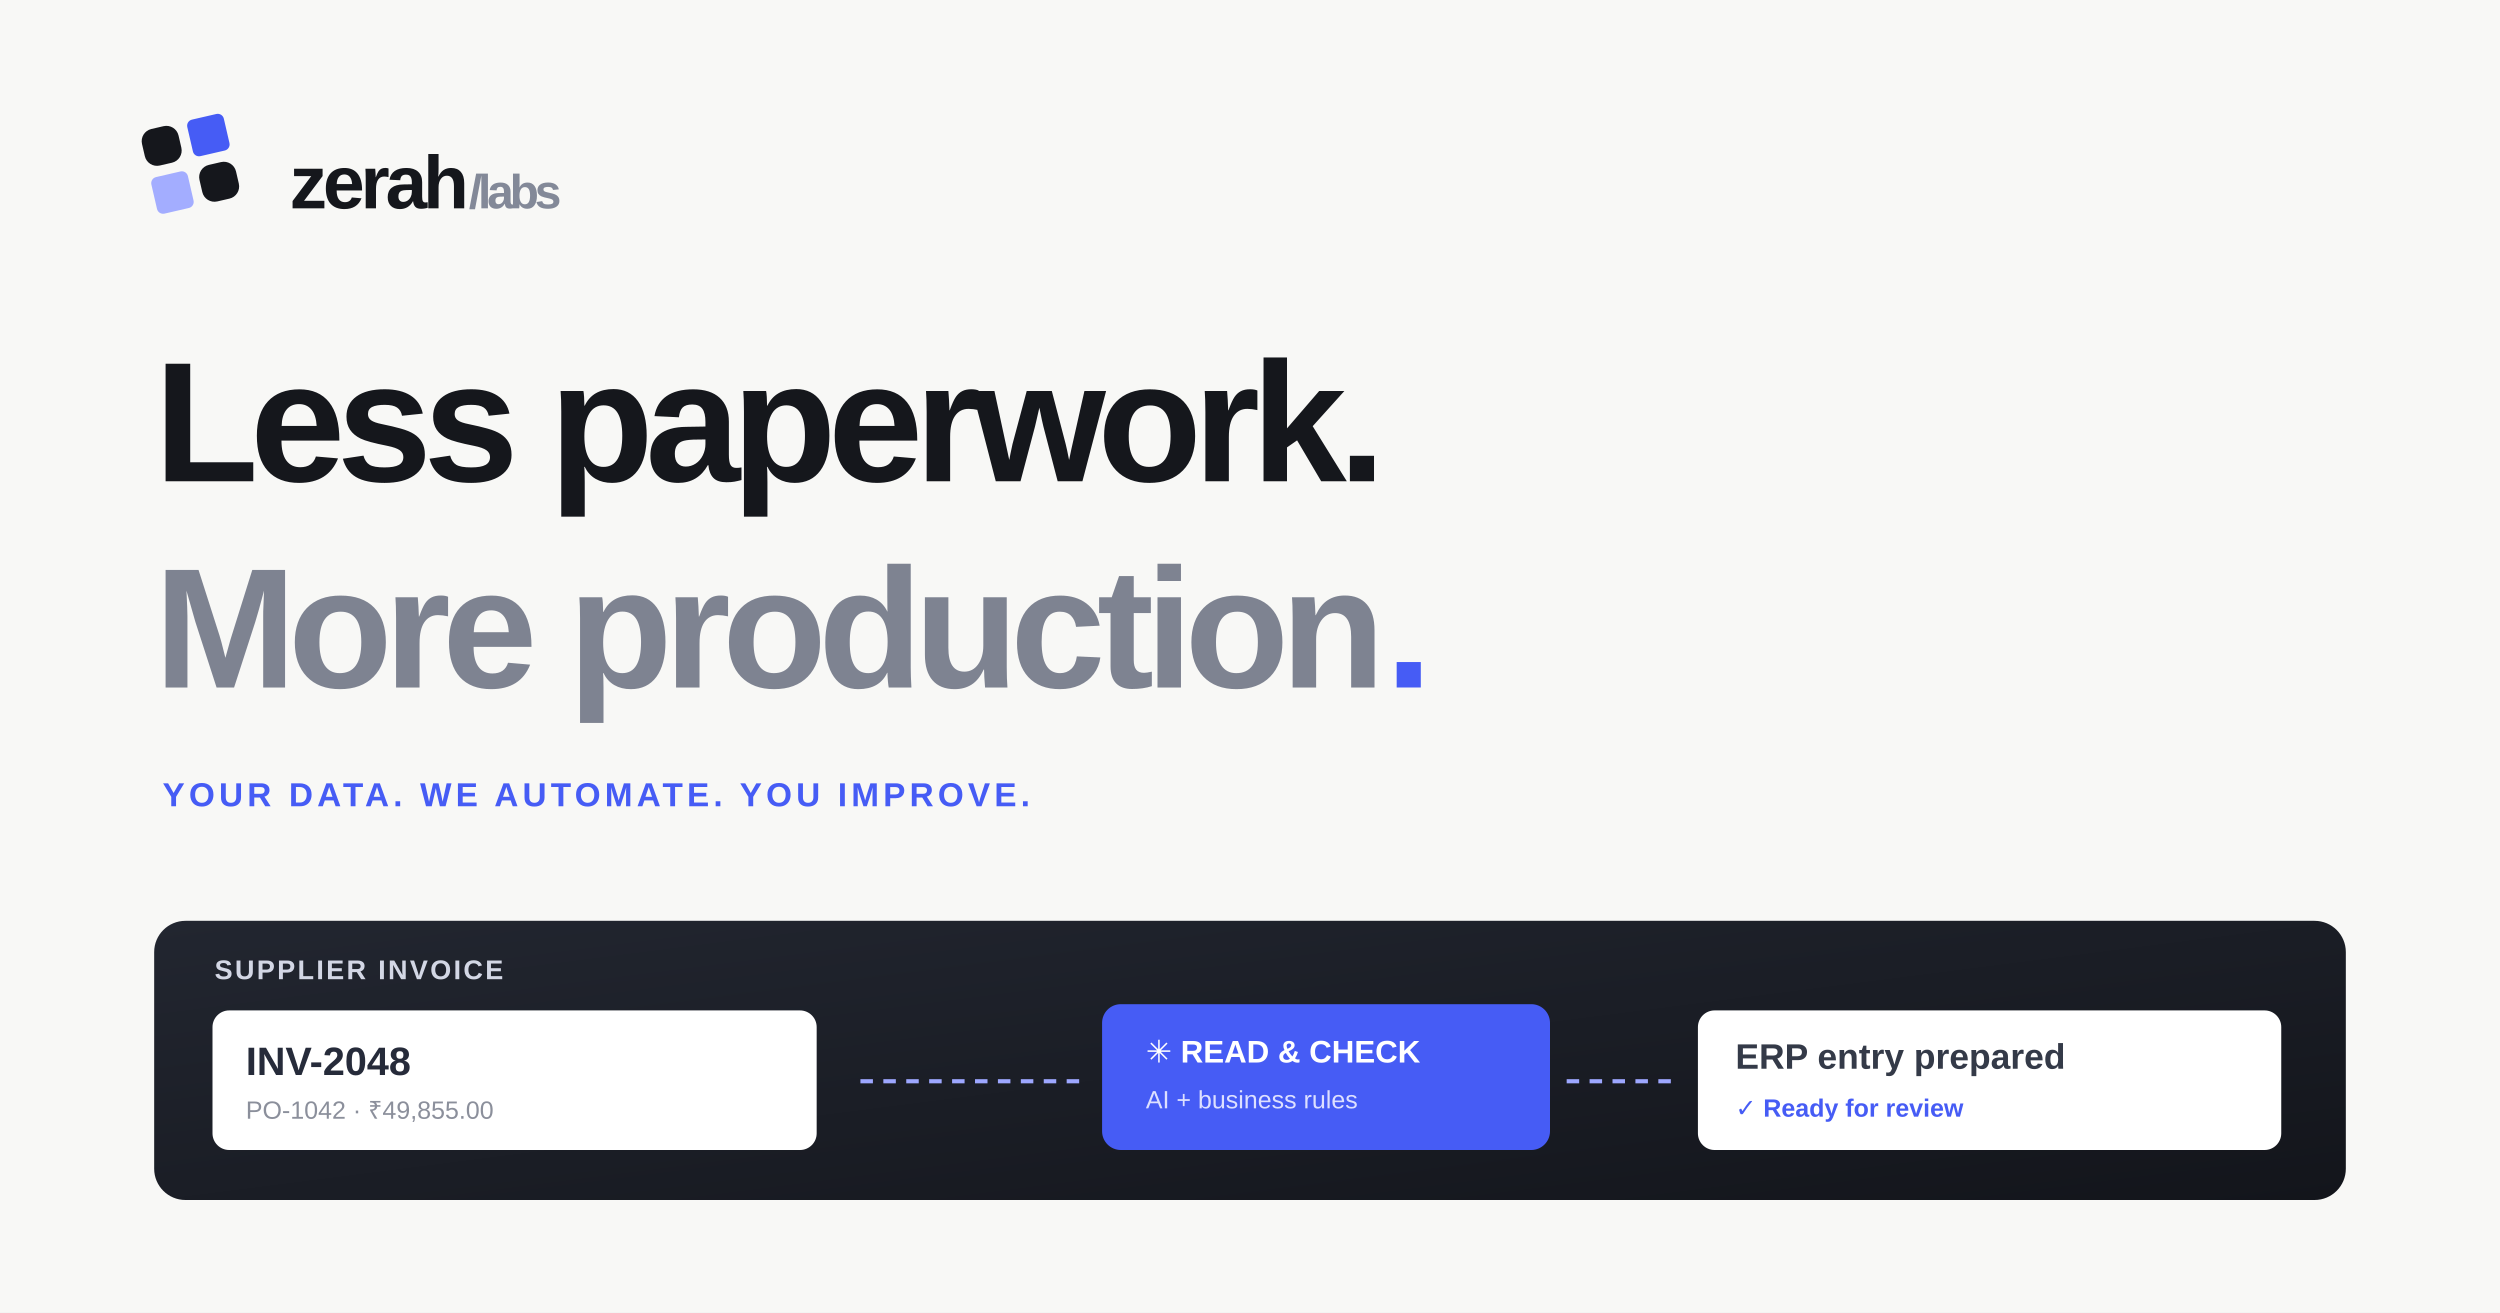
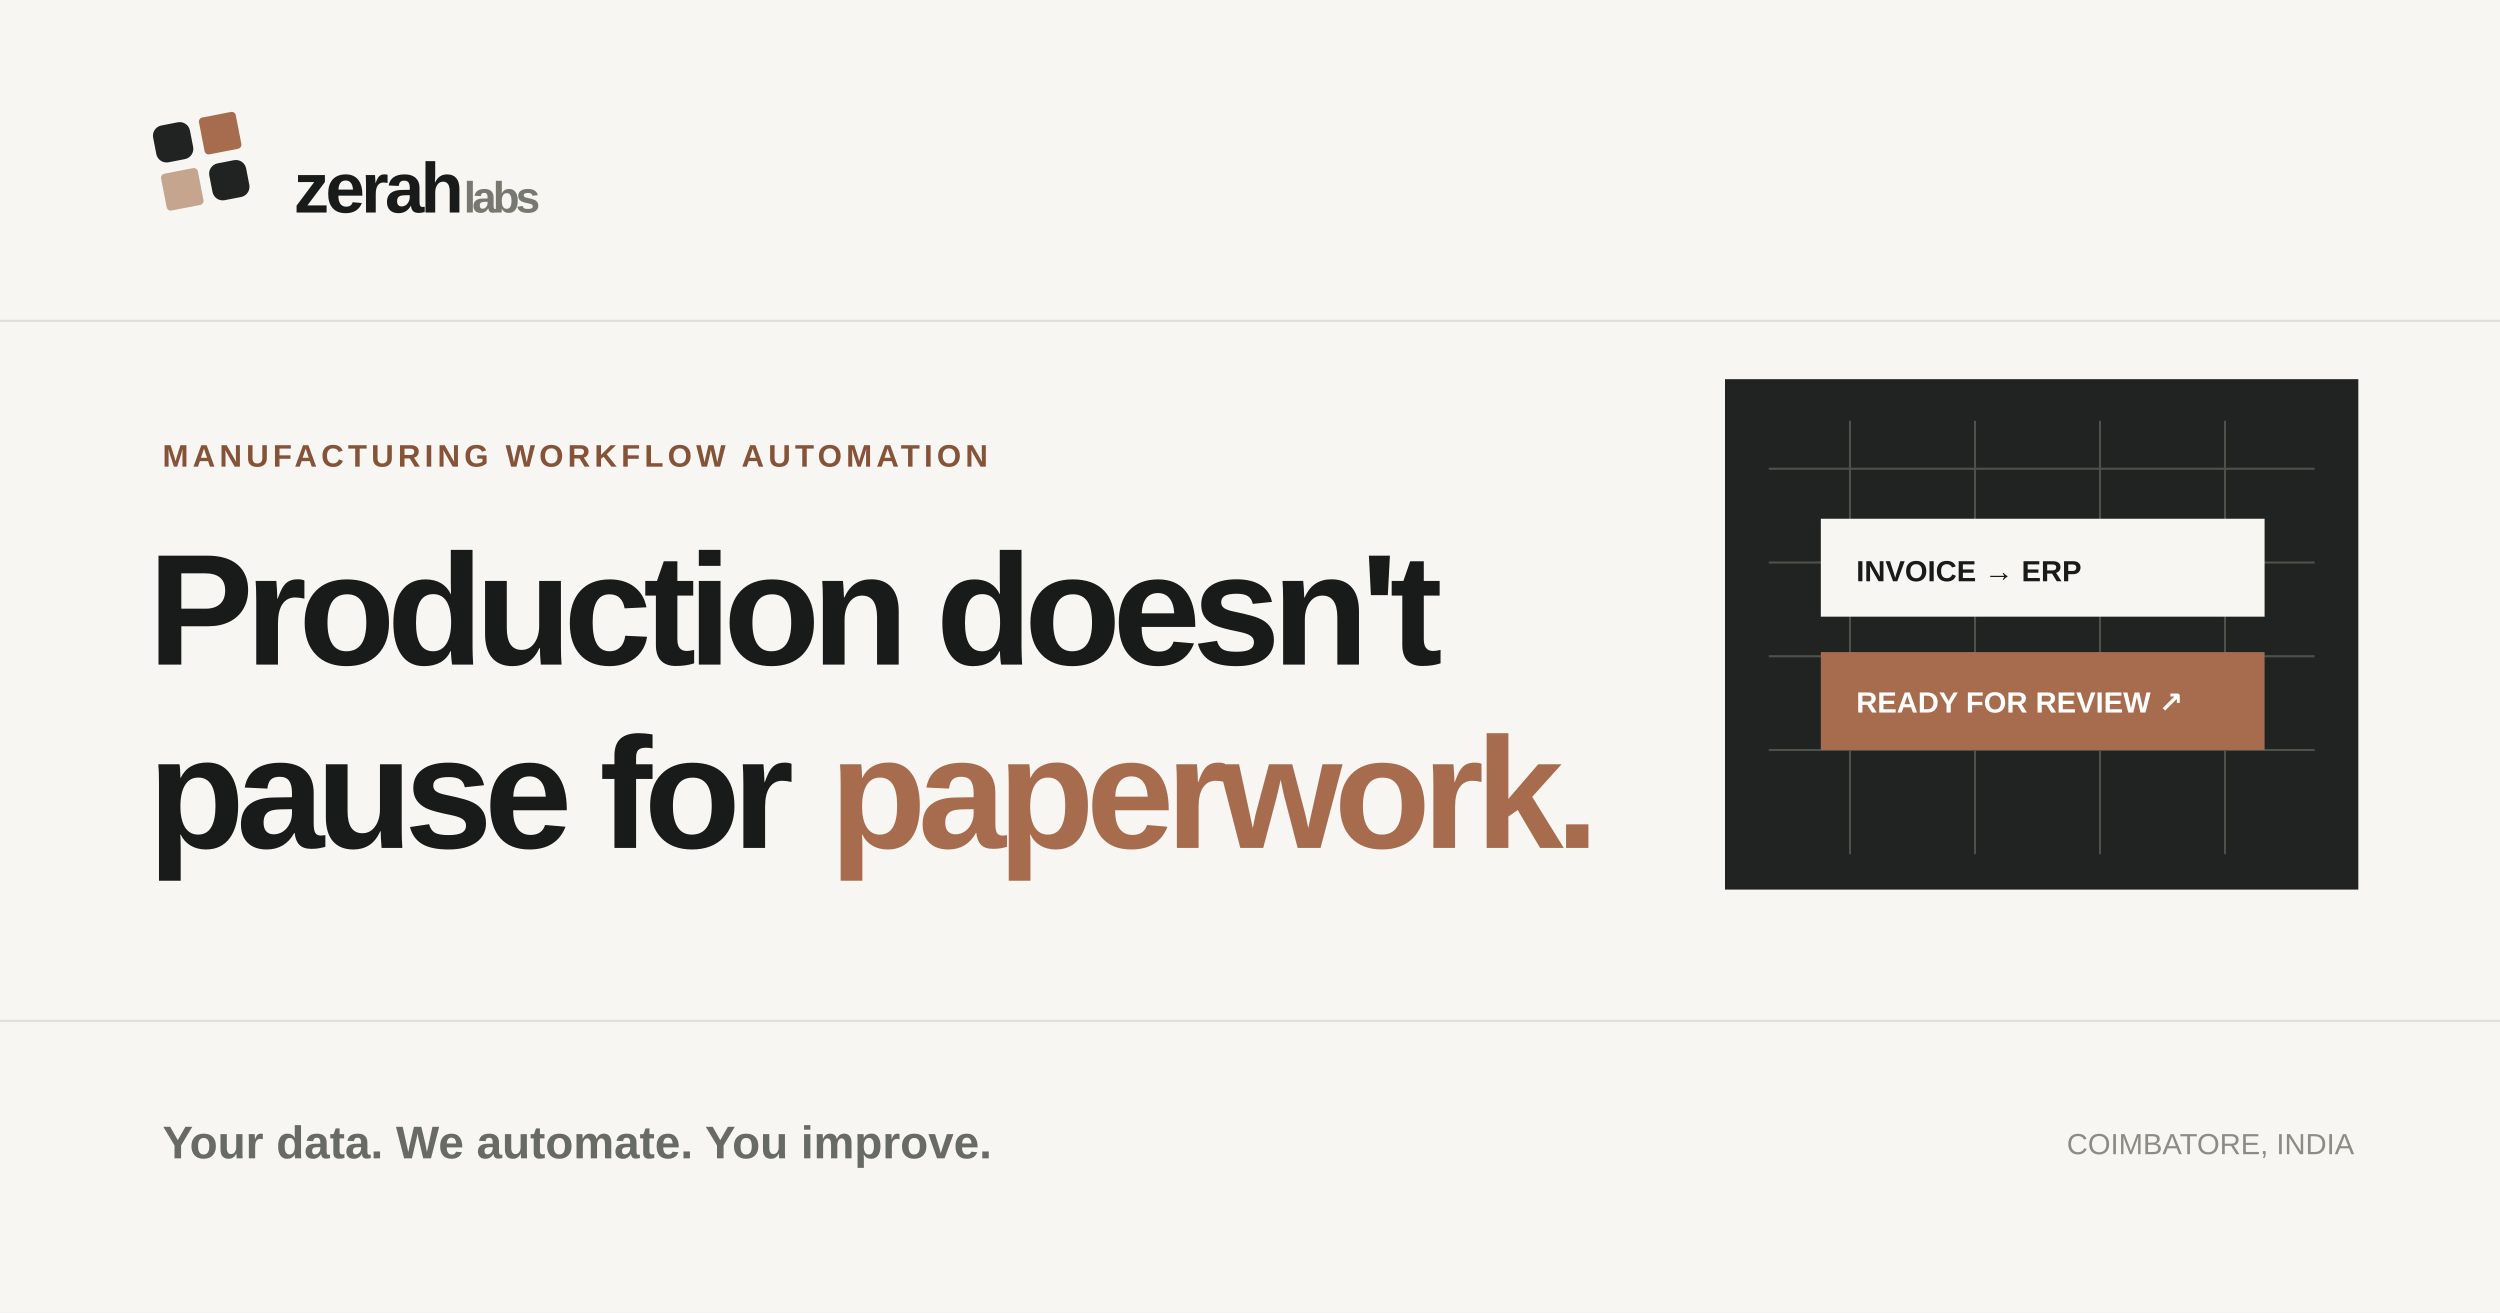
- <svg xmlns="http://www.w3.org/2000/svg" width="1200" height="630" viewBox="0 0 1200 630" role="img" aria-label="Zerah Labs — Less paperwork. More production.">
-   <defs>
-     <linearGradient id="shade" x1="0" y1="0" x2="1" y2="1">
-       <stop stop-color="#222630" />
-       <stop offset="1" stop-color="#13151B" />
-     </linearGradient>
-   </defs>
-   <rect width="1200" height="630" fill="#F8F8F6" />
-   <g transform="translate(71 58) rotate(-13 21 21)">
-     <rect x="0" y="0" width="18" height="18" rx="6" fill="#15171C" />
-     <rect x="23" y="0" width="18" height="18" rx="3" fill="#465CF5" />
-     <rect x="0" y="23" width="18" height="18" rx="3" fill="#A3ADFF" />
-     <rect x="23" y="23" width="18" height="18" rx="6" fill="#15171C" />
+ <svg xmlns="http://www.w3.org/2000/svg" width="1200" height="630" viewBox="0 0 1200 630" role="img" aria-label="Zerah Labs manufacturing automation">
+   <rect width="1200" height="630" fill="#F7F6F3" />
+   <path d="M0 154H1200M0 490H1200" stroke="#DFDDD7" />
+   <g transform="translate(76 57) rotate(-11 20 20)">
+     <rect x="0" y="0" width="18" height="18" rx="5" fill="#202321" />
+     <rect x="23" y="0" width="18" height="18" rx="2" fill="#A76C4D" />
+     <rect x="0" y="23" width="18" height="18" rx="2" fill="#C5A58D" />
+     <rect x="23" y="23" width="18" height="18" rx="5" fill="#202321" />
  </g>
-   <text x="139" y="100" fill="#15171C" font-family="Arial,sans-serif" font-weight="700" font-size="36" letter-spacing="-2">zerah<tspan fill="#838998" font-size="23">/labs</tspan>
+   <text x="141" y="102" font-family="Arial,sans-serif" fill="#191B1A" font-weight="700" font-size="34" letter-spacing="-1.8">zerah<tspan font-size="21" fill="#777870">labs</tspan>
  </text>
-   <text x="74" y="231" fill="#15171C" font-family="Arial,sans-serif" font-size="82" font-weight="700" letter-spacing="-4">Less paperwork.</text>
-   <text x="74" y="330" fill="#7E8391" font-family="Arial,sans-serif" font-size="82" font-weight="700" letter-spacing="-4">More production<tspan fill="#465CF5">.</tspan>
+   <text x="78" y="224" font-family="Arial,sans-serif" fill="#855338" font-weight="700" font-size="15" letter-spacing="2">MANUFACTURING WORKFLOW AUTOMATION</text>
+   <text x="71" y="319" font-family="Arial,sans-serif" fill="#191B1A" font-weight="700" font-size="76" letter-spacing="-4">Production doesn't</text>
+   <text x="71" y="407" font-family="Arial,sans-serif" fill="#191B1A" font-weight="700" font-size="76" letter-spacing="-4">pause for <tspan fill="#A76C4D">paperwork.</tspan>
  </text>
-   <text x="78" y="387" fill="#465CF5" font-family="Arial,sans-serif" font-size="16" font-weight="700" letter-spacing="2">YOUR DATA. WE AUTOMATE. YOU IMPROVE.</text>
-   <rect x="74" y="442" width="1052" height="134" rx="15" fill="url(#shade)" />
-   <text x="103" y="470" fill="#D3D7E5" font-family="Arial,sans-serif" font-size="13" font-weight="700" letter-spacing="1.1">SUPPLIER INVOICE</text>
-   <rect x="102" y="485" width="290" height="67" rx="8" fill="#FFFFFF" />
-   <text x="118" y="516" fill="#262B3A" font-family="Arial,sans-serif" font-size="19" font-weight="700">INV-2048</text>
-   <text x="118" y="537" fill="#8B8F9B" font-family="Arial,sans-serif" font-size="12">PO-1042 · ₹49,855.00</text>
-   <path d="M413 519H521" stroke="#9DA7FF" stroke-width="2" stroke-dasharray="6 5" />
-   <rect x="529" y="482" width="215" height="70" rx="9" fill="#465CF5" />
-   <text x="550" y="510" fill="white" font-family="Arial,sans-serif" font-size="15" font-weight="700">✳  READ &amp; CHECK</text>
-   <text x="550" y="532" fill="#DDE0FF" font-family="Arial,sans-serif" font-size="12">AI + business rules</text>
-   <path d="M752 519H807" stroke="#9DA7FF" stroke-width="2" stroke-dasharray="6 5" />
-   <rect x="815" y="485" width="280" height="67" rx="8" fill="#FFFFFF" />
-   <text x="833" y="513" fill="#343A48" font-family="Arial,sans-serif" font-size="17" font-weight="700">ERP entry prepared</text>
-   <text x="833" y="536" fill="#465CF5" font-family="Arial,sans-serif" font-size="12" font-weight="700">✓ Ready for review</text>
+   <rect x="828" y="182" width="304" height="245" fill="#202321" />
+   <path d="M849 225H1111M849 270H1111M849 315H1111M849 360H1111M888 202V410M948 202V410M1008 202V410M1068 202V410" stroke="#4E514A" stroke-width="1" />
+   <rect x="874" y="249" width="213" height="47" fill="#F7F6F3" />
+   <text x="891" y="279" font-family="Arial,sans-serif" fill="#191B1A" font-size="14" font-weight="700">INVOICE  →  ERP</text>
+   <rect x="874" y="313" width="213" height="47" fill="#A76C4D" />
+   <text x="891" y="342" font-family="Arial,sans-serif" fill="#FFFFFF" font-size="14" font-weight="700">READY FOR REVIEW  ↗</text>
+   <text x="78" y="556" font-family="Arial,sans-serif" fill="#686A64" font-weight="700" font-size="22">Your data. We automate. You improve.</text>
+   <text x="1130" y="554" font-family="Arial,sans-serif" fill="#8C8C85" font-size="14" text-anchor="end">COIMBATORE, INDIA</text>
</svg>
